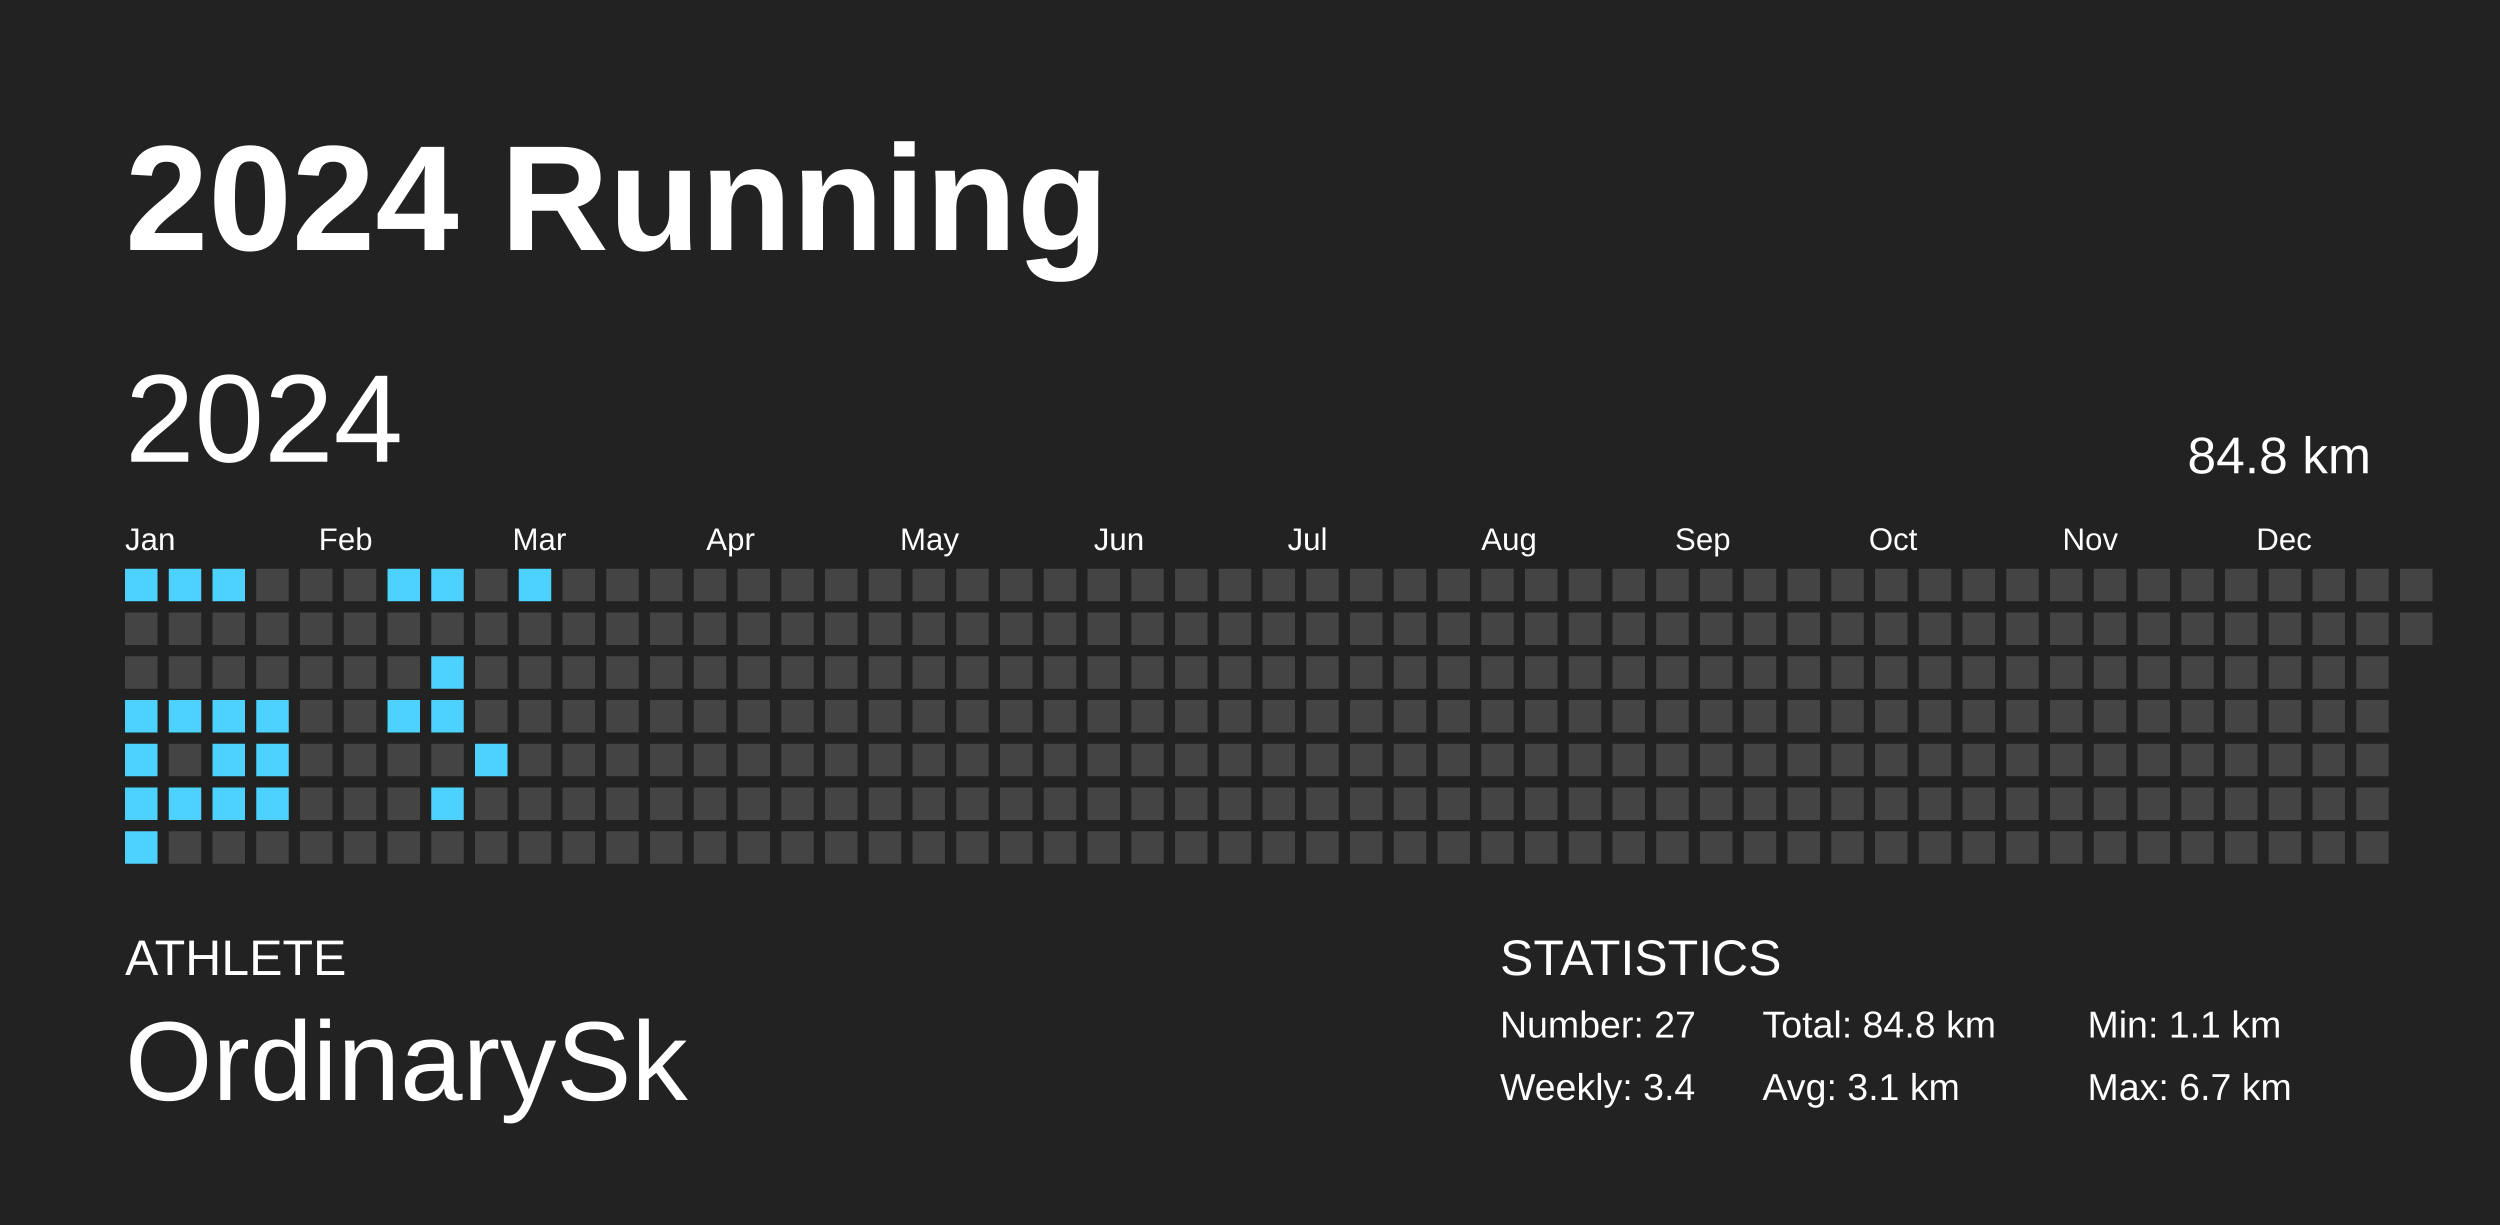
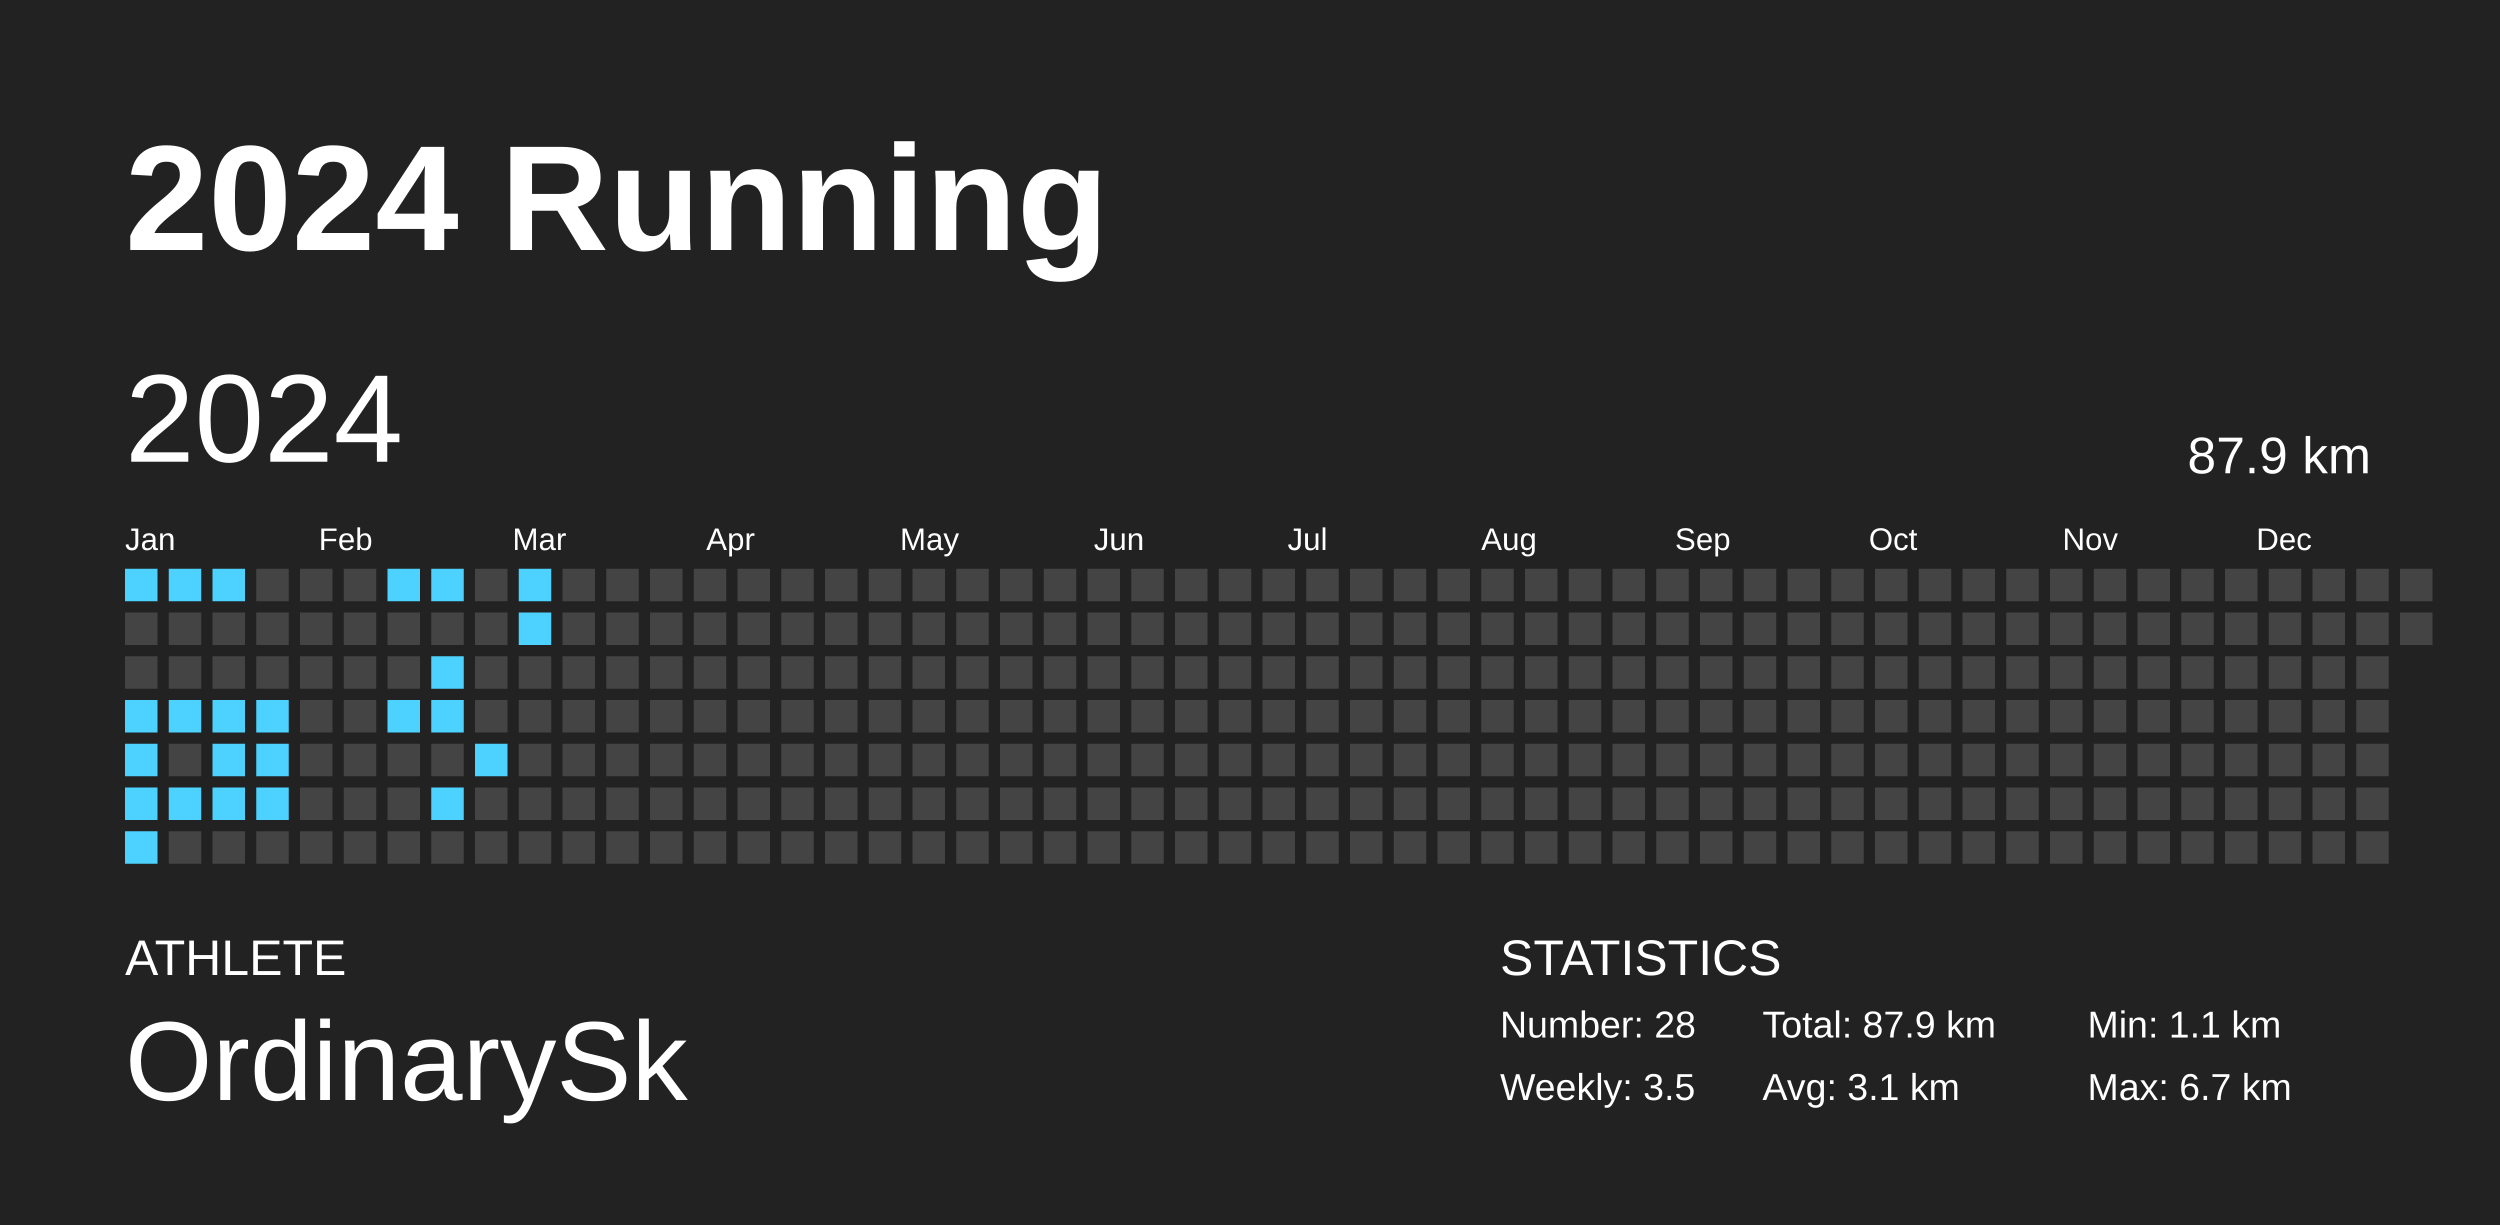
<svg xmlns="http://www.w3.org/2000/svg" baseProfile="full" height="98mm" version="1.1" viewBox="0,0,200,98" width="200mm">
  <defs />
  <rect fill="#222222" height="98" width="200" x="0" y="0" />
  <text fill="#FFFFFF" style="font-size:12px; font-family:Arial; font-weight:bold;" x="10" y="20">2024 Running</text>
  <text fill="#FFFFFF" style="font-size:4px; font-family:Arial" x="10" y="78">ATHLETE</text>
  <text fill="#FFFFFF" style="font-size:9px; font-family:Arial" x="10" y="88">OrdinarySk</text>
  <text fill="#FFFFFF" style="font-size:4px; font-family:Arial" x="120" y="78">STATISTICS</text>
-   <text fill="#FFFFFF" style="font-size:3px; font-family:Arial" x="120" y="83">Number: 27</text>
-   <text fill="#FFFFFF" style="font-size:3px; font-family:Arial" x="120" y="88">Weekly: 3.4</text>
-   <text fill="#FFFFFF" style="font-size:3px; font-family:Arial" x="141" y="83">Total: 84.8 km</text>
+   <text fill="#FFFFFF" style="font-size:3px; font-family:Arial" x="120" y="83">Number: 28</text>
+   <text fill="#FFFFFF" style="font-size:3px; font-family:Arial" x="120" y="88">Weekly: 3.5</text>
+   <text fill="#FFFFFF" style="font-size:3px; font-family:Arial" x="141" y="83">Total: 87.9 km</text>
  <text fill="#FFFFFF" style="font-size:3px; font-family:Arial" x="141" y="88">Avg: 3.1 km</text>
  <text fill="#FFFFFF" style="font-size:3px; font-family:Arial" x="167" y="83">Min: 1.1 km</text>
  <text fill="#FFFFFF" style="font-size:3px; font-family:Arial" x="167" y="88">Max: 6.7 km</text>
  <text dominant-baseline="hanging" fill="#FFFFFF" style="font-size:10.0px; font-family:Arial;" x="10" y="30">2024</text>
-   <text dominant-baseline="hanging" fill="#FFFFFF" style="font-size:4.125px; font-family:Arial;" x="175" y="35">84.8 km</text>
+   <text dominant-baseline="hanging" fill="#FFFFFF" style="font-size:4.125px; font-family:Arial;" x="175" y="35">87.9 km</text>
  <text fill="#FFFFFF" style="font-size:2.5px; font-family:Arial" x="10.0" y="44">Jan</text>
  <text fill="#FFFFFF" style="font-size:2.5px; font-family:Arial" x="25.5" y="44">Feb</text>
  <text fill="#FFFFFF" style="font-size:2.5px; font-family:Arial" x="41.0" y="44">Mar</text>
  <text fill="#FFFFFF" style="font-size:2.5px; font-family:Arial" x="56.5" y="44">Apr</text>
  <text fill="#FFFFFF" style="font-size:2.5px; font-family:Arial" x="72.0" y="44">May</text>
  <text fill="#FFFFFF" style="font-size:2.5px; font-family:Arial" x="87.5" y="44">Jun</text>
  <text fill="#FFFFFF" style="font-size:2.5px; font-family:Arial" x="103.0" y="44">Jul</text>
  <text fill="#FFFFFF" style="font-size:2.5px; font-family:Arial" x="118.5" y="44">Aug</text>
  <text fill="#FFFFFF" style="font-size:2.5px; font-family:Arial" x="134.0" y="44">Sep</text>
  <text fill="#FFFFFF" style="font-size:2.5px; font-family:Arial" x="149.5" y="44">Oct</text>
  <text fill="#FFFFFF" style="font-size:2.5px; font-family:Arial" x="165.0" y="44">Nov</text>
  <text fill="#FFFFFF" style="font-size:2.5px; font-family:Arial" x="180.5" y="44">Dec</text>
  <rect fill="#4dd2ff" height="2.6" width="2.6" x="10.0" y="45.5" />
  <rect fill="#444444" height="2.6" width="2.6" x="10.0" y="49.0" />
  <rect fill="#444444" height="2.6" width="2.6" x="10.0" y="52.5" />
  <rect fill="#4dd2ff" height="2.6" width="2.6" x="10.0" y="56.0" />
  <rect fill="#4dd2ff" height="2.6" width="2.6" x="10.0" y="59.5" />
  <rect fill="#4dd2ff" height="2.6" width="2.6" x="10.0" y="63.0" />
  <rect fill="#4dd2ff" height="2.6" width="2.6" x="10.0" y="66.5" />
  <rect fill="#4dd2ff" height="2.6" width="2.6" x="13.5" y="45.5" />
  <rect fill="#444444" height="2.6" width="2.6" x="13.5" y="49.0" />
  <rect fill="#444444" height="2.6" width="2.6" x="13.5" y="52.5" />
  <rect fill="#4dd2ff" height="2.6" width="2.6" x="13.5" y="56.0" />
  <rect fill="#444444" height="2.6" width="2.6" x="13.5" y="59.5" />
  <rect fill="#4dd2ff" height="2.6" width="2.6" x="13.5" y="63.0" />
  <rect fill="#444444" height="2.6" width="2.6" x="13.5" y="66.5" />
  <rect fill="#4dd2ff" height="2.6" width="2.6" x="17.0" y="45.5" />
  <rect fill="#444444" height="2.6" width="2.6" x="17.0" y="49.0" />
  <rect fill="#444444" height="2.6" width="2.6" x="17.0" y="52.5" />
  <rect fill="#4dd2ff" height="2.6" width="2.6" x="17.0" y="56.0" />
  <rect fill="#4dd2ff" height="2.6" width="2.6" x="17.0" y="59.5" />
  <rect fill="#4dd2ff" height="2.6" width="2.6" x="17.0" y="63.0" />
  <rect fill="#444444" height="2.6" width="2.6" x="17.0" y="66.5" />
  <rect fill="#444444" height="2.6" width="2.6" x="20.5" y="45.5" />
  <rect fill="#444444" height="2.6" width="2.6" x="20.5" y="49.0" />
  <rect fill="#444444" height="2.6" width="2.6" x="20.5" y="52.5" />
  <rect fill="#4dd2ff" height="2.6" width="2.6" x="20.5" y="56.0" />
  <rect fill="#4dd2ff" height="2.6" width="2.6" x="20.5" y="59.5" />
  <rect fill="#4dd2ff" height="2.6" width="2.6" x="20.5" y="63.0" />
  <rect fill="#444444" height="2.6" width="2.6" x="20.5" y="66.5" />
  <rect fill="#444444" height="2.6" width="2.6" x="24.0" y="45.5" />
  <rect fill="#444444" height="2.6" width="2.6" x="24.0" y="49.0" />
  <rect fill="#444444" height="2.6" width="2.6" x="24.0" y="52.5" />
  <rect fill="#444444" height="2.6" width="2.6" x="24.0" y="56.0" />
  <rect fill="#444444" height="2.6" width="2.6" x="24.0" y="59.5" />
  <rect fill="#444444" height="2.6" width="2.6" x="24.0" y="63.0" />
  <rect fill="#444444" height="2.6" width="2.6" x="24.0" y="66.5" />
  <rect fill="#444444" height="2.6" width="2.6" x="27.5" y="45.5" />
  <rect fill="#444444" height="2.6" width="2.6" x="27.5" y="49.0" />
  <rect fill="#444444" height="2.6" width="2.6" x="27.5" y="52.5" />
  <rect fill="#444444" height="2.6" width="2.6" x="27.5" y="56.0" />
  <rect fill="#444444" height="2.6" width="2.6" x="27.5" y="59.5" />
  <rect fill="#444444" height="2.6" width="2.6" x="27.5" y="63.0" />
  <rect fill="#444444" height="2.6" width="2.6" x="27.5" y="66.5" />
  <rect fill="#4dd2ff" height="2.6" width="2.6" x="31.0" y="45.5" />
  <rect fill="#444444" height="2.6" width="2.6" x="31.0" y="49.0" />
  <rect fill="#444444" height="2.6" width="2.6" x="31.0" y="52.5" />
  <rect fill="#4dd2ff" height="2.6" width="2.6" x="31.0" y="56.0" />
  <rect fill="#444444" height="2.6" width="2.6" x="31.0" y="59.5" />
  <rect fill="#444444" height="2.6" width="2.6" x="31.0" y="63.0" />
  <rect fill="#444444" height="2.6" width="2.6" x="31.0" y="66.5" />
  <rect fill="#4dd2ff" height="2.6" width="2.6" x="34.5" y="45.5" />
  <rect fill="#444444" height="2.6" width="2.6" x="34.5" y="49.0" />
  <rect fill="#4dd2ff" height="2.6" width="2.6" x="34.5" y="52.5" />
  <rect fill="#4dd2ff" height="2.6" width="2.6" x="34.5" y="56.0" />
  <rect fill="#444444" height="2.6" width="2.6" x="34.5" y="59.5" />
  <rect fill="#4dd2ff" height="2.6" width="2.6" x="34.5" y="63.0" />
  <rect fill="#444444" height="2.6" width="2.6" x="34.5" y="66.5" />
  <rect fill="#444444" height="2.6" width="2.6" x="38.0" y="45.5" />
  <rect fill="#444444" height="2.6" width="2.6" x="38.0" y="49.0" />
  <rect fill="#444444" height="2.6" width="2.6" x="38.0" y="52.5" />
  <rect fill="#444444" height="2.6" width="2.6" x="38.0" y="56.0" />
  <rect fill="#4dd2ff" height="2.6" width="2.6" x="38.0" y="59.5" />
  <rect fill="#444444" height="2.6" width="2.6" x="38.0" y="63.0" />
  <rect fill="#444444" height="2.6" width="2.6" x="38.0" y="66.5" />
  <rect fill="#4dd2ff" height="2.6" width="2.6" x="41.5" y="45.5" />
-   <rect fill="#444444" height="2.6" width="2.6" x="41.5" y="49.0" />
+   <rect fill="#4dd2ff" height="2.6" width="2.6" x="41.5" y="49.0" />
  <rect fill="#444444" height="2.6" width="2.6" x="41.5" y="52.5" />
  <rect fill="#444444" height="2.6" width="2.6" x="41.5" y="56.0" />
  <rect fill="#444444" height="2.6" width="2.6" x="41.5" y="59.5" />
  <rect fill="#444444" height="2.6" width="2.6" x="41.5" y="63.0" />
  <rect fill="#444444" height="2.6" width="2.6" x="41.5" y="66.5" />
  <rect fill="#444444" height="2.6" width="2.6" x="45.0" y="45.5" />
  <rect fill="#444444" height="2.6" width="2.6" x="45.0" y="49.0" />
  <rect fill="#444444" height="2.6" width="2.6" x="45.0" y="52.5" />
  <rect fill="#444444" height="2.6" width="2.6" x="45.0" y="56.0" />
  <rect fill="#444444" height="2.6" width="2.6" x="45.0" y="59.5" />
  <rect fill="#444444" height="2.6" width="2.6" x="45.0" y="63.0" />
  <rect fill="#444444" height="2.6" width="2.6" x="45.0" y="66.5" />
  <rect fill="#444444" height="2.6" width="2.6" x="48.5" y="45.5" />
  <rect fill="#444444" height="2.6" width="2.6" x="48.5" y="49.0" />
  <rect fill="#444444" height="2.6" width="2.6" x="48.5" y="52.5" />
  <rect fill="#444444" height="2.6" width="2.6" x="48.5" y="56.0" />
  <rect fill="#444444" height="2.6" width="2.6" x="48.5" y="59.5" />
  <rect fill="#444444" height="2.6" width="2.6" x="48.5" y="63.0" />
  <rect fill="#444444" height="2.6" width="2.6" x="48.5" y="66.5" />
  <rect fill="#444444" height="2.6" width="2.6" x="52.0" y="45.5" />
  <rect fill="#444444" height="2.6" width="2.6" x="52.0" y="49.0" />
  <rect fill="#444444" height="2.6" width="2.6" x="52.0" y="52.5" />
  <rect fill="#444444" height="2.6" width="2.6" x="52.0" y="56.0" />
  <rect fill="#444444" height="2.6" width="2.6" x="52.0" y="59.5" />
  <rect fill="#444444" height="2.6" width="2.6" x="52.0" y="63.0" />
  <rect fill="#444444" height="2.6" width="2.6" x="52.0" y="66.5" />
  <rect fill="#444444" height="2.6" width="2.6" x="55.5" y="45.5" />
  <rect fill="#444444" height="2.6" width="2.6" x="55.5" y="49.0" />
  <rect fill="#444444" height="2.6" width="2.6" x="55.5" y="52.5" />
  <rect fill="#444444" height="2.6" width="2.6" x="55.5" y="56.0" />
  <rect fill="#444444" height="2.6" width="2.6" x="55.5" y="59.5" />
  <rect fill="#444444" height="2.6" width="2.6" x="55.5" y="63.0" />
  <rect fill="#444444" height="2.6" width="2.6" x="55.5" y="66.5" />
  <rect fill="#444444" height="2.6" width="2.6" x="59.0" y="45.5" />
  <rect fill="#444444" height="2.6" width="2.6" x="59.0" y="49.0" />
  <rect fill="#444444" height="2.6" width="2.6" x="59.0" y="52.5" />
  <rect fill="#444444" height="2.6" width="2.6" x="59.0" y="56.0" />
  <rect fill="#444444" height="2.6" width="2.6" x="59.0" y="59.5" />
  <rect fill="#444444" height="2.6" width="2.6" x="59.0" y="63.0" />
  <rect fill="#444444" height="2.6" width="2.6" x="59.0" y="66.5" />
  <rect fill="#444444" height="2.6" width="2.6" x="62.5" y="45.5" />
  <rect fill="#444444" height="2.6" width="2.6" x="62.5" y="49.0" />
  <rect fill="#444444" height="2.6" width="2.6" x="62.5" y="52.5" />
  <rect fill="#444444" height="2.6" width="2.6" x="62.5" y="56.0" />
  <rect fill="#444444" height="2.6" width="2.6" x="62.5" y="59.5" />
  <rect fill="#444444" height="2.6" width="2.6" x="62.5" y="63.0" />
  <rect fill="#444444" height="2.6" width="2.6" x="62.5" y="66.5" />
  <rect fill="#444444" height="2.6" width="2.6" x="66.0" y="45.5" />
  <rect fill="#444444" height="2.6" width="2.6" x="66.0" y="49.0" />
  <rect fill="#444444" height="2.6" width="2.6" x="66.0" y="52.5" />
  <rect fill="#444444" height="2.6" width="2.6" x="66.0" y="56.0" />
  <rect fill="#444444" height="2.6" width="2.6" x="66.0" y="59.5" />
  <rect fill="#444444" height="2.6" width="2.6" x="66.0" y="63.0" />
  <rect fill="#444444" height="2.6" width="2.6" x="66.0" y="66.5" />
  <rect fill="#444444" height="2.6" width="2.6" x="69.5" y="45.5" />
  <rect fill="#444444" height="2.6" width="2.6" x="69.5" y="49.0" />
  <rect fill="#444444" height="2.6" width="2.6" x="69.5" y="52.5" />
  <rect fill="#444444" height="2.6" width="2.6" x="69.5" y="56.0" />
  <rect fill="#444444" height="2.6" width="2.6" x="69.5" y="59.5" />
  <rect fill="#444444" height="2.6" width="2.6" x="69.5" y="63.0" />
  <rect fill="#444444" height="2.6" width="2.6" x="69.5" y="66.5" />
  <rect fill="#444444" height="2.6" width="2.6" x="73.0" y="45.5" />
  <rect fill="#444444" height="2.6" width="2.6" x="73.0" y="49.0" />
  <rect fill="#444444" height="2.6" width="2.6" x="73.0" y="52.5" />
  <rect fill="#444444" height="2.6" width="2.6" x="73.0" y="56.0" />
  <rect fill="#444444" height="2.6" width="2.6" x="73.0" y="59.5" />
  <rect fill="#444444" height="2.6" width="2.6" x="73.0" y="63.0" />
  <rect fill="#444444" height="2.6" width="2.6" x="73.0" y="66.5" />
  <rect fill="#444444" height="2.6" width="2.6" x="76.5" y="45.5" />
  <rect fill="#444444" height="2.6" width="2.6" x="76.5" y="49.0" />
  <rect fill="#444444" height="2.6" width="2.6" x="76.5" y="52.5" />
  <rect fill="#444444" height="2.6" width="2.6" x="76.5" y="56.0" />
  <rect fill="#444444" height="2.6" width="2.6" x="76.5" y="59.5" />
  <rect fill="#444444" height="2.6" width="2.6" x="76.5" y="63.0" />
  <rect fill="#444444" height="2.6" width="2.6" x="76.5" y="66.5" />
  <rect fill="#444444" height="2.6" width="2.6" x="80.0" y="45.5" />
  <rect fill="#444444" height="2.6" width="2.6" x="80.0" y="49.0" />
  <rect fill="#444444" height="2.6" width="2.6" x="80.0" y="52.5" />
  <rect fill="#444444" height="2.6" width="2.6" x="80.0" y="56.0" />
  <rect fill="#444444" height="2.6" width="2.6" x="80.0" y="59.5" />
  <rect fill="#444444" height="2.6" width="2.6" x="80.0" y="63.0" />
  <rect fill="#444444" height="2.6" width="2.6" x="80.0" y="66.5" />
  <rect fill="#444444" height="2.6" width="2.6" x="83.5" y="45.5" />
  <rect fill="#444444" height="2.6" width="2.6" x="83.5" y="49.0" />
  <rect fill="#444444" height="2.6" width="2.6" x="83.5" y="52.5" />
  <rect fill="#444444" height="2.6" width="2.6" x="83.5" y="56.0" />
  <rect fill="#444444" height="2.6" width="2.6" x="83.5" y="59.5" />
  <rect fill="#444444" height="2.6" width="2.6" x="83.5" y="63.0" />
  <rect fill="#444444" height="2.6" width="2.6" x="83.5" y="66.5" />
  <rect fill="#444444" height="2.6" width="2.6" x="87.0" y="45.5" />
  <rect fill="#444444" height="2.6" width="2.6" x="87.0" y="49.0" />
  <rect fill="#444444" height="2.6" width="2.6" x="87.0" y="52.5" />
  <rect fill="#444444" height="2.6" width="2.6" x="87.0" y="56.0" />
  <rect fill="#444444" height="2.6" width="2.6" x="87.0" y="59.5" />
  <rect fill="#444444" height="2.6" width="2.6" x="87.0" y="63.0" />
  <rect fill="#444444" height="2.6" width="2.6" x="87.0" y="66.5" />
  <rect fill="#444444" height="2.6" width="2.6" x="90.5" y="45.5" />
  <rect fill="#444444" height="2.6" width="2.6" x="90.5" y="49.0" />
  <rect fill="#444444" height="2.6" width="2.6" x="90.5" y="52.5" />
  <rect fill="#444444" height="2.6" width="2.6" x="90.5" y="56.0" />
  <rect fill="#444444" height="2.6" width="2.6" x="90.5" y="59.5" />
  <rect fill="#444444" height="2.6" width="2.6" x="90.5" y="63.0" />
  <rect fill="#444444" height="2.6" width="2.6" x="90.5" y="66.5" />
  <rect fill="#444444" height="2.6" width="2.6" x="94.0" y="45.5" />
  <rect fill="#444444" height="2.6" width="2.6" x="94.0" y="49.0" />
  <rect fill="#444444" height="2.6" width="2.6" x="94.0" y="52.5" />
  <rect fill="#444444" height="2.6" width="2.6" x="94.0" y="56.0" />
  <rect fill="#444444" height="2.6" width="2.6" x="94.0" y="59.5" />
  <rect fill="#444444" height="2.6" width="2.6" x="94.0" y="63.0" />
  <rect fill="#444444" height="2.6" width="2.6" x="94.0" y="66.5" />
  <rect fill="#444444" height="2.6" width="2.6" x="97.5" y="45.5" />
  <rect fill="#444444" height="2.6" width="2.6" x="97.5" y="49.0" />
  <rect fill="#444444" height="2.6" width="2.6" x="97.5" y="52.5" />
  <rect fill="#444444" height="2.6" width="2.6" x="97.5" y="56.0" />
  <rect fill="#444444" height="2.6" width="2.6" x="97.5" y="59.5" />
  <rect fill="#444444" height="2.6" width="2.6" x="97.5" y="63.0" />
  <rect fill="#444444" height="2.6" width="2.6" x="97.5" y="66.5" />
  <rect fill="#444444" height="2.6" width="2.6" x="101.0" y="45.5" />
  <rect fill="#444444" height="2.6" width="2.6" x="101.0" y="49.0" />
  <rect fill="#444444" height="2.6" width="2.6" x="101.0" y="52.5" />
  <rect fill="#444444" height="2.6" width="2.6" x="101.0" y="56.0" />
  <rect fill="#444444" height="2.6" width="2.6" x="101.0" y="59.5" />
  <rect fill="#444444" height="2.6" width="2.6" x="101.0" y="63.0" />
  <rect fill="#444444" height="2.6" width="2.6" x="101.0" y="66.5" />
  <rect fill="#444444" height="2.6" width="2.6" x="104.5" y="45.5" />
  <rect fill="#444444" height="2.6" width="2.6" x="104.5" y="49.0" />
  <rect fill="#444444" height="2.6" width="2.6" x="104.5" y="52.5" />
  <rect fill="#444444" height="2.6" width="2.6" x="104.5" y="56.0" />
  <rect fill="#444444" height="2.6" width="2.6" x="104.5" y="59.5" />
  <rect fill="#444444" height="2.6" width="2.6" x="104.5" y="63.0" />
  <rect fill="#444444" height="2.6" width="2.6" x="104.5" y="66.5" />
  <rect fill="#444444" height="2.6" width="2.6" x="108.0" y="45.5" />
  <rect fill="#444444" height="2.6" width="2.6" x="108.0" y="49.0" />
  <rect fill="#444444" height="2.6" width="2.6" x="108.0" y="52.5" />
  <rect fill="#444444" height="2.6" width="2.6" x="108.0" y="56.0" />
  <rect fill="#444444" height="2.6" width="2.6" x="108.0" y="59.5" />
  <rect fill="#444444" height="2.6" width="2.6" x="108.0" y="63.0" />
  <rect fill="#444444" height="2.6" width="2.6" x="108.0" y="66.5" />
  <rect fill="#444444" height="2.6" width="2.6" x="111.5" y="45.5" />
  <rect fill="#444444" height="2.6" width="2.6" x="111.5" y="49.0" />
  <rect fill="#444444" height="2.6" width="2.6" x="111.5" y="52.5" />
  <rect fill="#444444" height="2.6" width="2.6" x="111.5" y="56.0" />
  <rect fill="#444444" height="2.6" width="2.6" x="111.5" y="59.5" />
  <rect fill="#444444" height="2.6" width="2.6" x="111.5" y="63.0" />
  <rect fill="#444444" height="2.6" width="2.6" x="111.5" y="66.5" />
  <rect fill="#444444" height="2.6" width="2.6" x="115.0" y="45.5" />
  <rect fill="#444444" height="2.6" width="2.6" x="115.0" y="49.0" />
  <rect fill="#444444" height="2.6" width="2.6" x="115.0" y="52.5" />
  <rect fill="#444444" height="2.6" width="2.6" x="115.0" y="56.0" />
  <rect fill="#444444" height="2.6" width="2.6" x="115.0" y="59.5" />
  <rect fill="#444444" height="2.6" width="2.6" x="115.0" y="63.0" />
  <rect fill="#444444" height="2.6" width="2.6" x="115.0" y="66.5" />
  <rect fill="#444444" height="2.6" width="2.6" x="118.5" y="45.5" />
  <rect fill="#444444" height="2.6" width="2.6" x="118.5" y="49.0" />
  <rect fill="#444444" height="2.6" width="2.6" x="118.5" y="52.5" />
  <rect fill="#444444" height="2.6" width="2.6" x="118.5" y="56.0" />
  <rect fill="#444444" height="2.6" width="2.6" x="118.5" y="59.5" />
  <rect fill="#444444" height="2.6" width="2.6" x="118.5" y="63.0" />
  <rect fill="#444444" height="2.6" width="2.6" x="118.5" y="66.5" />
  <rect fill="#444444" height="2.6" width="2.6" x="122.0" y="45.5" />
  <rect fill="#444444" height="2.6" width="2.6" x="122.0" y="49.0" />
  <rect fill="#444444" height="2.6" width="2.6" x="122.0" y="52.5" />
  <rect fill="#444444" height="2.6" width="2.6" x="122.0" y="56.0" />
  <rect fill="#444444" height="2.6" width="2.6" x="122.0" y="59.5" />
  <rect fill="#444444" height="2.6" width="2.6" x="122.0" y="63.0" />
  <rect fill="#444444" height="2.6" width="2.6" x="122.0" y="66.5" />
  <rect fill="#444444" height="2.6" width="2.6" x="125.5" y="45.5" />
  <rect fill="#444444" height="2.6" width="2.6" x="125.5" y="49.0" />
  <rect fill="#444444" height="2.6" width="2.6" x="125.5" y="52.5" />
  <rect fill="#444444" height="2.6" width="2.6" x="125.5" y="56.0" />
  <rect fill="#444444" height="2.6" width="2.6" x="125.5" y="59.5" />
  <rect fill="#444444" height="2.6" width="2.6" x="125.5" y="63.0" />
  <rect fill="#444444" height="2.6" width="2.6" x="125.5" y="66.5" />
  <rect fill="#444444" height="2.6" width="2.6" x="129.0" y="45.5" />
  <rect fill="#444444" height="2.6" width="2.6" x="129.0" y="49.0" />
  <rect fill="#444444" height="2.6" width="2.6" x="129.0" y="52.5" />
  <rect fill="#444444" height="2.6" width="2.6" x="129.0" y="56.0" />
  <rect fill="#444444" height="2.6" width="2.6" x="129.0" y="59.5" />
  <rect fill="#444444" height="2.6" width="2.6" x="129.0" y="63.0" />
  <rect fill="#444444" height="2.6" width="2.6" x="129.0" y="66.5" />
  <rect fill="#444444" height="2.6" width="2.6" x="132.5" y="45.5" />
  <rect fill="#444444" height="2.6" width="2.6" x="132.5" y="49.0" />
  <rect fill="#444444" height="2.6" width="2.6" x="132.5" y="52.5" />
  <rect fill="#444444" height="2.6" width="2.6" x="132.5" y="56.0" />
  <rect fill="#444444" height="2.6" width="2.6" x="132.5" y="59.5" />
  <rect fill="#444444" height="2.6" width="2.6" x="132.5" y="63.0" />
  <rect fill="#444444" height="2.6" width="2.6" x="132.5" y="66.5" />
  <rect fill="#444444" height="2.6" width="2.6" x="136.0" y="45.5" />
  <rect fill="#444444" height="2.6" width="2.6" x="136.0" y="49.0" />
  <rect fill="#444444" height="2.6" width="2.6" x="136.0" y="52.5" />
  <rect fill="#444444" height="2.6" width="2.6" x="136.0" y="56.0" />
  <rect fill="#444444" height="2.6" width="2.6" x="136.0" y="59.5" />
  <rect fill="#444444" height="2.6" width="2.6" x="136.0" y="63.0" />
  <rect fill="#444444" height="2.6" width="2.6" x="136.0" y="66.5" />
  <rect fill="#444444" height="2.6" width="2.6" x="139.5" y="45.5" />
  <rect fill="#444444" height="2.6" width="2.6" x="139.5" y="49.0" />
  <rect fill="#444444" height="2.6" width="2.6" x="139.5" y="52.5" />
  <rect fill="#444444" height="2.6" width="2.6" x="139.5" y="56.0" />
  <rect fill="#444444" height="2.6" width="2.6" x="139.5" y="59.5" />
  <rect fill="#444444" height="2.6" width="2.6" x="139.5" y="63.0" />
  <rect fill="#444444" height="2.6" width="2.6" x="139.5" y="66.5" />
  <rect fill="#444444" height="2.6" width="2.6" x="143.0" y="45.5" />
  <rect fill="#444444" height="2.6" width="2.6" x="143.0" y="49.0" />
  <rect fill="#444444" height="2.6" width="2.6" x="143.0" y="52.5" />
  <rect fill="#444444" height="2.6" width="2.6" x="143.0" y="56.0" />
  <rect fill="#444444" height="2.6" width="2.6" x="143.0" y="59.5" />
  <rect fill="#444444" height="2.6" width="2.6" x="143.0" y="63.0" />
  <rect fill="#444444" height="2.6" width="2.6" x="143.0" y="66.5" />
  <rect fill="#444444" height="2.6" width="2.6" x="146.5" y="45.5" />
  <rect fill="#444444" height="2.6" width="2.6" x="146.5" y="49.0" />
  <rect fill="#444444" height="2.6" width="2.6" x="146.5" y="52.5" />
  <rect fill="#444444" height="2.6" width="2.6" x="146.5" y="56.0" />
  <rect fill="#444444" height="2.6" width="2.6" x="146.5" y="59.5" />
  <rect fill="#444444" height="2.6" width="2.6" x="146.5" y="63.0" />
  <rect fill="#444444" height="2.6" width="2.6" x="146.5" y="66.5" />
  <rect fill="#444444" height="2.6" width="2.6" x="150.0" y="45.5" />
  <rect fill="#444444" height="2.6" width="2.6" x="150.0" y="49.0" />
  <rect fill="#444444" height="2.6" width="2.6" x="150.0" y="52.5" />
  <rect fill="#444444" height="2.6" width="2.6" x="150.0" y="56.0" />
  <rect fill="#444444" height="2.6" width="2.6" x="150.0" y="59.5" />
  <rect fill="#444444" height="2.6" width="2.6" x="150.0" y="63.0" />
  <rect fill="#444444" height="2.6" width="2.6" x="150.0" y="66.5" />
  <rect fill="#444444" height="2.6" width="2.6" x="153.5" y="45.5" />
  <rect fill="#444444" height="2.6" width="2.6" x="153.5" y="49.0" />
  <rect fill="#444444" height="2.6" width="2.6" x="153.5" y="52.5" />
  <rect fill="#444444" height="2.6" width="2.6" x="153.5" y="56.0" />
  <rect fill="#444444" height="2.6" width="2.6" x="153.5" y="59.5" />
  <rect fill="#444444" height="2.6" width="2.6" x="153.5" y="63.0" />
  <rect fill="#444444" height="2.6" width="2.6" x="153.5" y="66.5" />
  <rect fill="#444444" height="2.6" width="2.6" x="157.0" y="45.5" />
  <rect fill="#444444" height="2.6" width="2.6" x="157.0" y="49.0" />
  <rect fill="#444444" height="2.6" width="2.6" x="157.0" y="52.5" />
  <rect fill="#444444" height="2.6" width="2.6" x="157.0" y="56.0" />
  <rect fill="#444444" height="2.6" width="2.6" x="157.0" y="59.5" />
  <rect fill="#444444" height="2.6" width="2.6" x="157.0" y="63.0" />
  <rect fill="#444444" height="2.6" width="2.6" x="157.0" y="66.5" />
  <rect fill="#444444" height="2.6" width="2.6" x="160.5" y="45.5" />
  <rect fill="#444444" height="2.6" width="2.6" x="160.5" y="49.0" />
  <rect fill="#444444" height="2.6" width="2.6" x="160.5" y="52.5" />
  <rect fill="#444444" height="2.6" width="2.6" x="160.5" y="56.0" />
  <rect fill="#444444" height="2.6" width="2.6" x="160.5" y="59.5" />
  <rect fill="#444444" height="2.6" width="2.6" x="160.5" y="63.0" />
  <rect fill="#444444" height="2.6" width="2.6" x="160.5" y="66.5" />
  <rect fill="#444444" height="2.6" width="2.6" x="164.0" y="45.5" />
  <rect fill="#444444" height="2.6" width="2.6" x="164.0" y="49.0" />
  <rect fill="#444444" height="2.6" width="2.6" x="164.0" y="52.5" />
  <rect fill="#444444" height="2.6" width="2.6" x="164.0" y="56.0" />
  <rect fill="#444444" height="2.6" width="2.6" x="164.0" y="59.5" />
  <rect fill="#444444" height="2.6" width="2.6" x="164.0" y="63.0" />
  <rect fill="#444444" height="2.6" width="2.6" x="164.0" y="66.5" />
  <rect fill="#444444" height="2.6" width="2.6" x="167.5" y="45.5" />
  <rect fill="#444444" height="2.6" width="2.6" x="167.5" y="49.0" />
  <rect fill="#444444" height="2.6" width="2.6" x="167.5" y="52.5" />
  <rect fill="#444444" height="2.6" width="2.6" x="167.5" y="56.0" />
  <rect fill="#444444" height="2.6" width="2.6" x="167.5" y="59.5" />
  <rect fill="#444444" height="2.6" width="2.6" x="167.5" y="63.0" />
  <rect fill="#444444" height="2.6" width="2.6" x="167.5" y="66.5" />
  <rect fill="#444444" height="2.6" width="2.6" x="171.0" y="45.5" />
  <rect fill="#444444" height="2.6" width="2.6" x="171.0" y="49.0" />
  <rect fill="#444444" height="2.6" width="2.6" x="171.0" y="52.5" />
  <rect fill="#444444" height="2.6" width="2.6" x="171.0" y="56.0" />
  <rect fill="#444444" height="2.6" width="2.6" x="171.0" y="59.5" />
  <rect fill="#444444" height="2.6" width="2.6" x="171.0" y="63.0" />
  <rect fill="#444444" height="2.6" width="2.6" x="171.0" y="66.5" />
  <rect fill="#444444" height="2.6" width="2.6" x="174.5" y="45.5" />
  <rect fill="#444444" height="2.6" width="2.6" x="174.5" y="49.0" />
  <rect fill="#444444" height="2.6" width="2.6" x="174.5" y="52.5" />
  <rect fill="#444444" height="2.6" width="2.6" x="174.5" y="56.0" />
  <rect fill="#444444" height="2.6" width="2.6" x="174.5" y="59.5" />
  <rect fill="#444444" height="2.6" width="2.6" x="174.5" y="63.0" />
  <rect fill="#444444" height="2.6" width="2.6" x="174.5" y="66.5" />
  <rect fill="#444444" height="2.6" width="2.6" x="178.0" y="45.5" />
  <rect fill="#444444" height="2.6" width="2.6" x="178.0" y="49.0" />
  <rect fill="#444444" height="2.6" width="2.6" x="178.0" y="52.5" />
  <rect fill="#444444" height="2.6" width="2.6" x="178.0" y="56.0" />
  <rect fill="#444444" height="2.6" width="2.6" x="178.0" y="59.5" />
  <rect fill="#444444" height="2.6" width="2.6" x="178.0" y="63.0" />
  <rect fill="#444444" height="2.6" width="2.6" x="178.0" y="66.5" />
  <rect fill="#444444" height="2.6" width="2.6" x="181.5" y="45.5" />
  <rect fill="#444444" height="2.6" width="2.6" x="181.5" y="49.0" />
  <rect fill="#444444" height="2.6" width="2.6" x="181.5" y="52.5" />
  <rect fill="#444444" height="2.6" width="2.6" x="181.5" y="56.0" />
  <rect fill="#444444" height="2.6" width="2.6" x="181.5" y="59.5" />
  <rect fill="#444444" height="2.6" width="2.6" x="181.5" y="63.0" />
  <rect fill="#444444" height="2.6" width="2.6" x="181.5" y="66.5" />
  <rect fill="#444444" height="2.6" width="2.6" x="185.0" y="45.5" />
  <rect fill="#444444" height="2.6" width="2.6" x="185.0" y="49.0" />
  <rect fill="#444444" height="2.6" width="2.6" x="185.0" y="52.5" />
  <rect fill="#444444" height="2.6" width="2.6" x="185.0" y="56.0" />
  <rect fill="#444444" height="2.6" width="2.6" x="185.0" y="59.5" />
  <rect fill="#444444" height="2.6" width="2.6" x="185.0" y="63.0" />
  <rect fill="#444444" height="2.6" width="2.6" x="185.0" y="66.5" />
  <rect fill="#444444" height="2.6" width="2.6" x="188.5" y="45.5" />
  <rect fill="#444444" height="2.6" width="2.6" x="188.5" y="49.0" />
  <rect fill="#444444" height="2.6" width="2.6" x="188.5" y="52.5" />
  <rect fill="#444444" height="2.6" width="2.6" x="188.5" y="56.0" />
  <rect fill="#444444" height="2.6" width="2.6" x="188.5" y="59.5" />
  <rect fill="#444444" height="2.6" width="2.6" x="188.5" y="63.0" />
  <rect fill="#444444" height="2.6" width="2.6" x="188.5" y="66.5" />
  <rect fill="#444444" height="2.6" width="2.6" x="192.0" y="45.5" />
  <rect fill="#444444" height="2.6" width="2.6" x="192.0" y="49.0" />
</svg>
